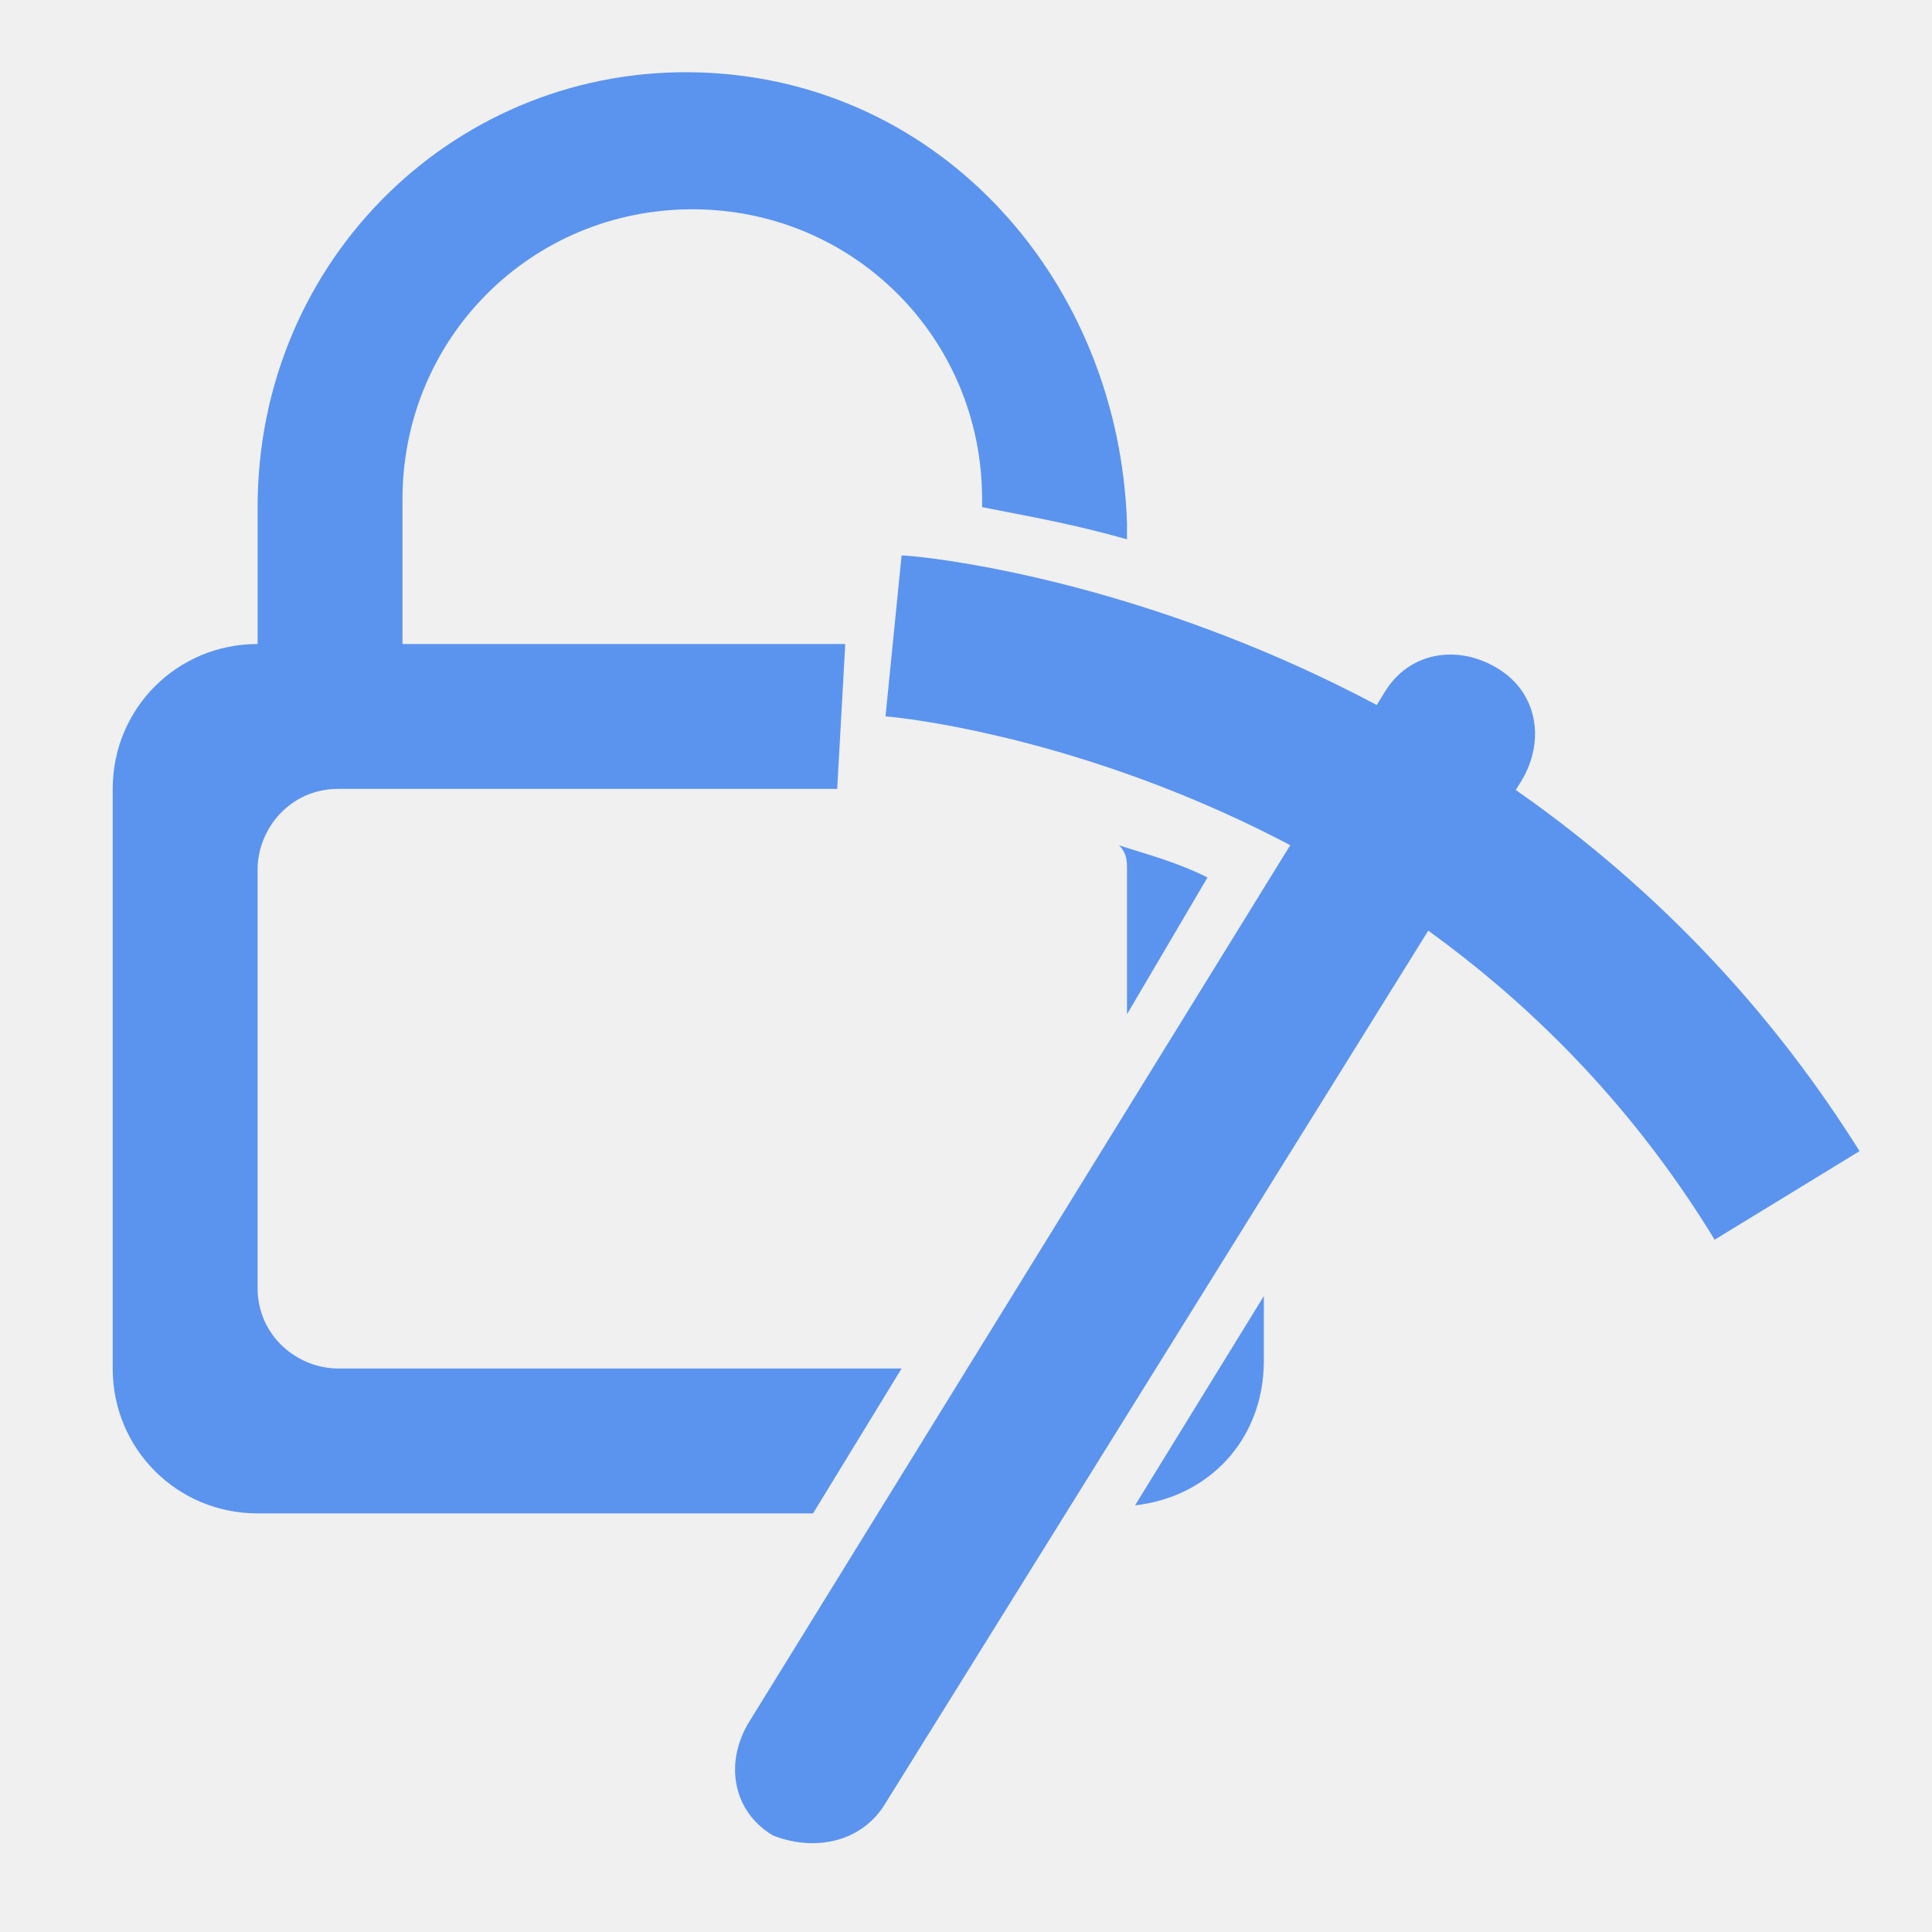
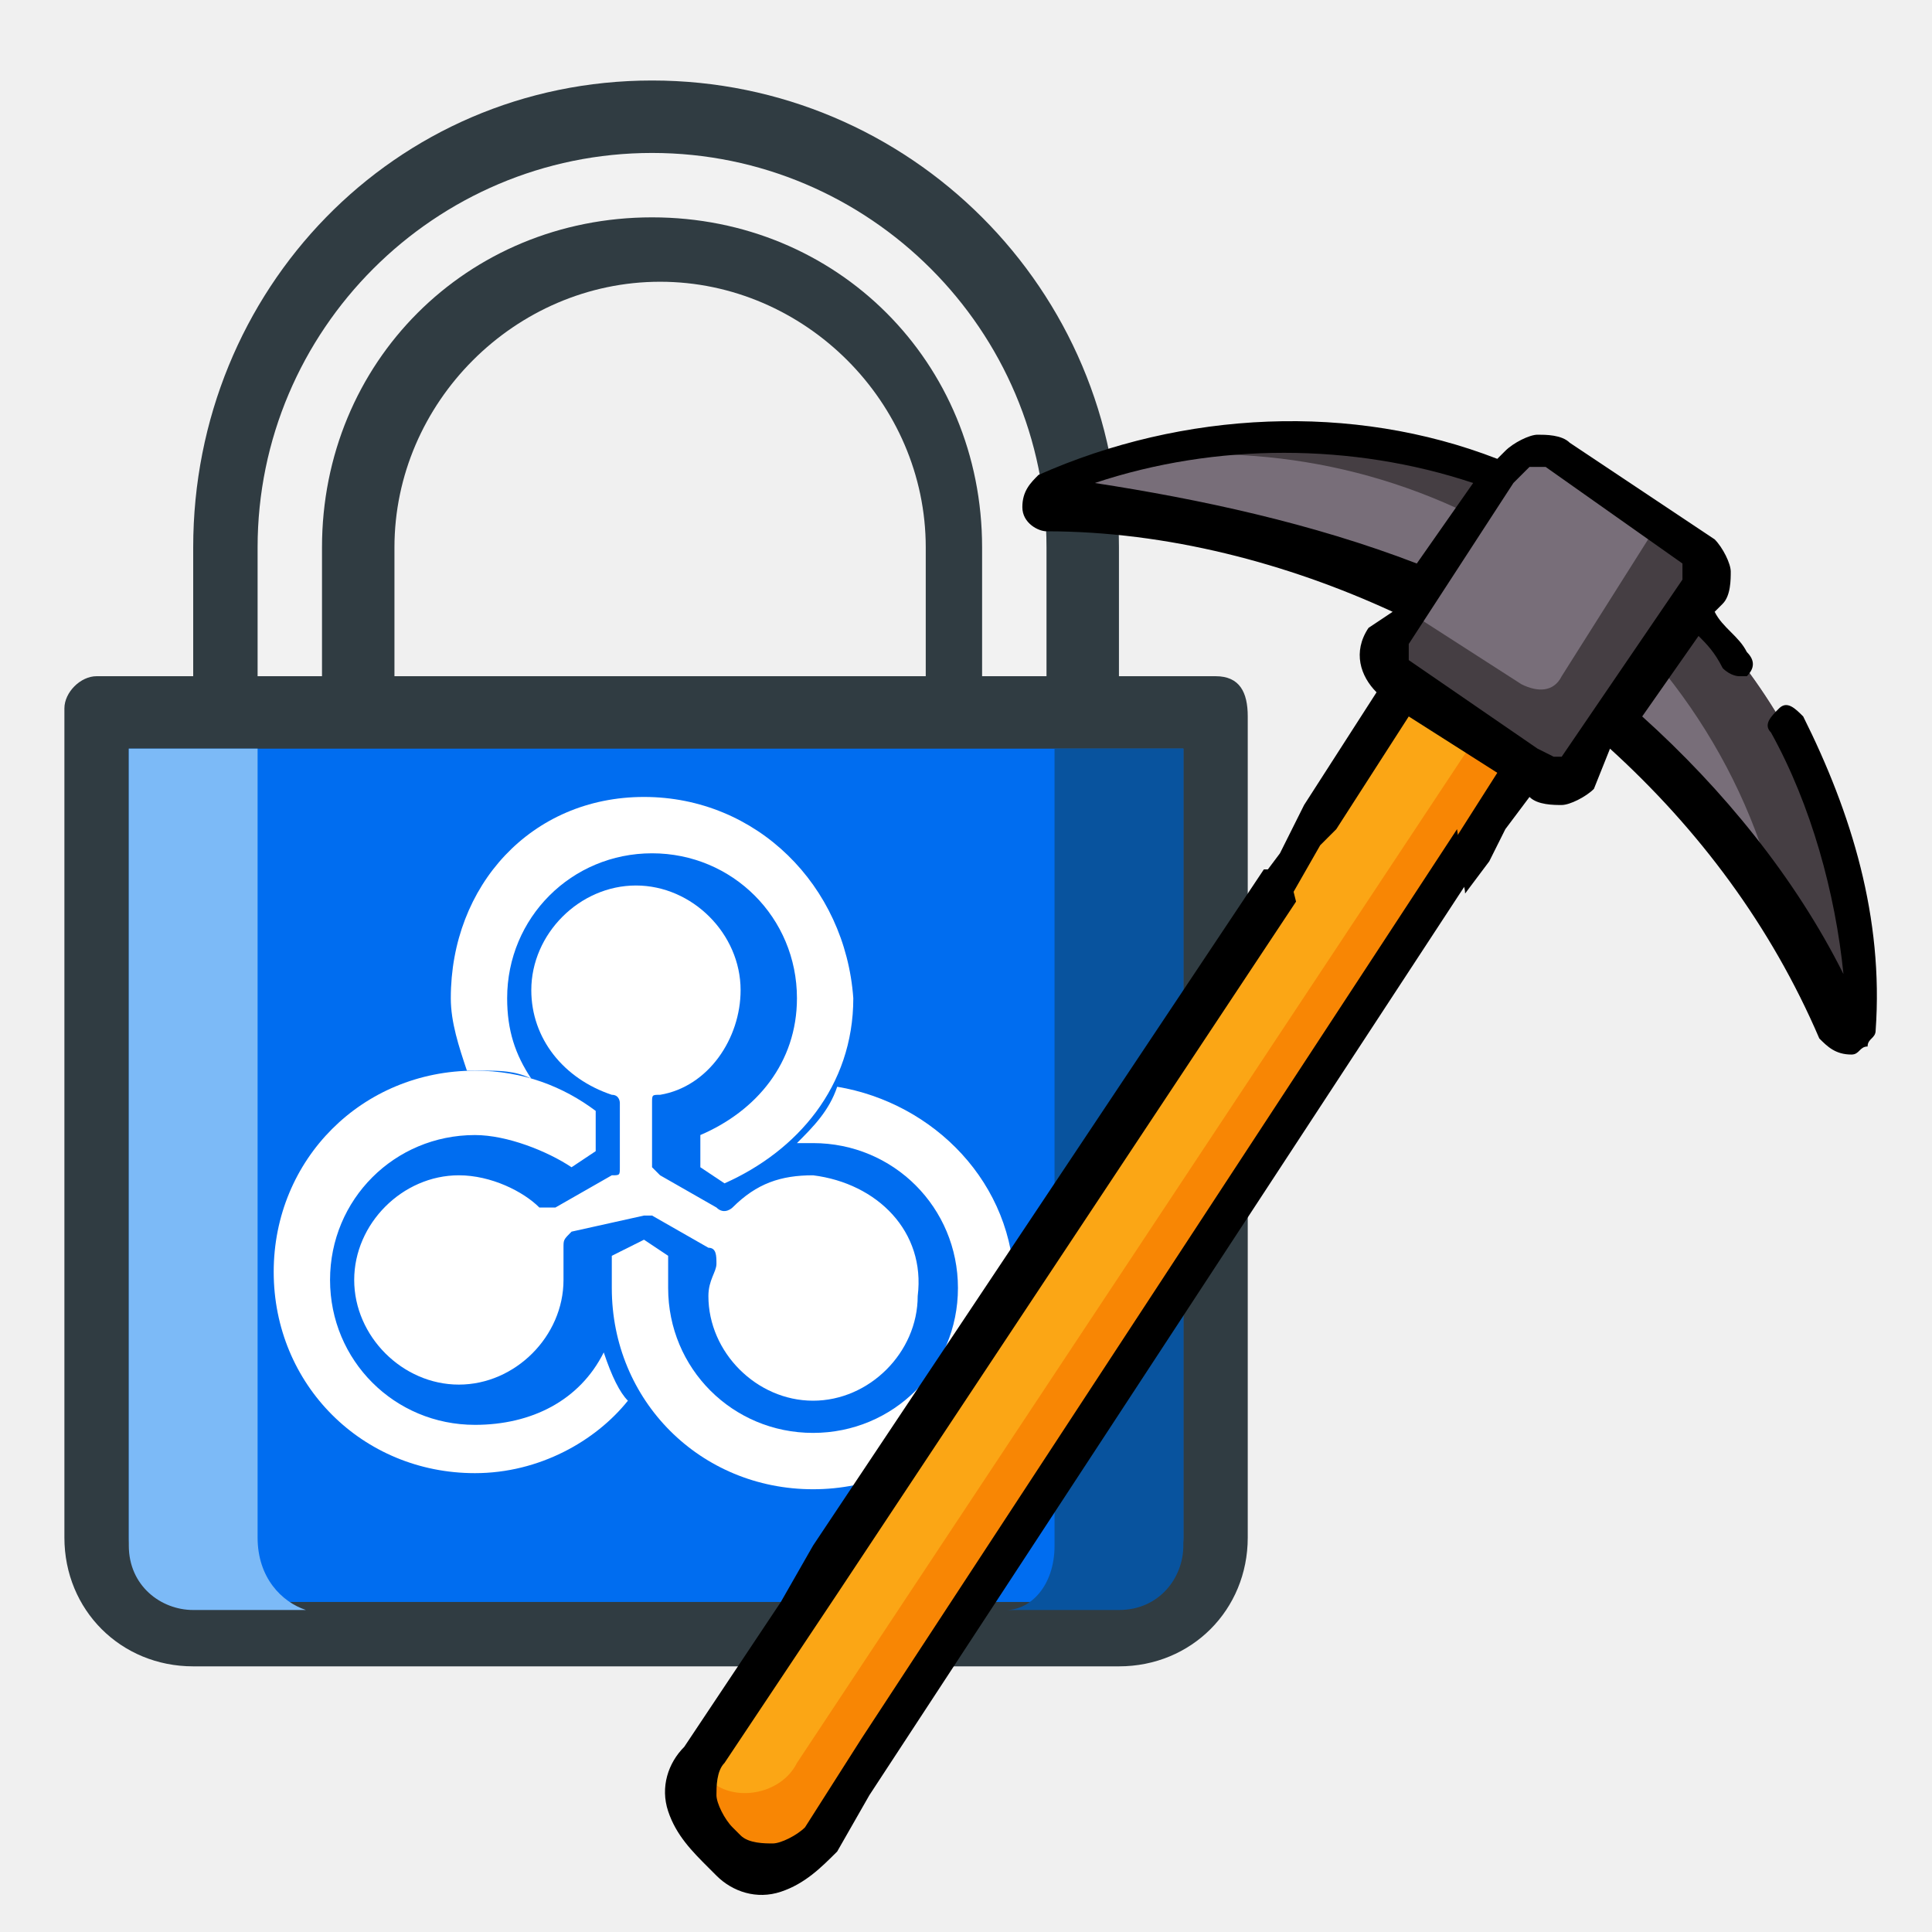
<svg xmlns="http://www.w3.org/2000/svg" version="1.1" id="ic_unlock_staking" x="0px" y="0px" viewBox="0 0 24 24" style="enable-background:new 0 0 24 24;" xml:space="preserve">
  <style type="text/css">
- 	.st0{fill:#5B94EF;}
+ 	.st0{fill:#303C42;}
+ 	.st1{fill:#F2F2F2;}
+ 	.st2{fill:#006DF0;}
+ 	.st3{fill:#7CBAF7;}
+ 	.st4{fill:#08539E;}
+ 	.st5{fill:#FFFFFF;}
+ 	.st6{fill:#FBA615;}
+ 	.st7{fill:#F88604;}
+ 	.st8{fill:#786E79;}
+ 	.st9{fill:#453E43;}
</style>
-   <path id="Path_18899" class="st0" d="M14.1,18.7c0.9-0.1,1.6-0.8,1.6-1.8v-0.8L14.1,18.7z M15,10.9c-0.4-0.2-0.8-0.3-1.1-0.4  c0.1,0.1,0.1,0.2,0.1,0.3v1.8L15,10.9z M8.7,0.9c-3-0.1-5.5,2.3-5.5,5.4V8c-1,0-1.8,0.8-1.8,1.8V17c0,1,0.8,1.8,1.8,1.8h6.9l1.1-1.8  h-7c-0.5,0-1-0.4-1-1v-5.2c0-0.5,0.4-1,1-1h6.2L10.5,8H5V6.2c0-2,1.6-3.6,3.6-3.6c2,0,3.6,1.6,3.6,3.6v0.1c0.5,0.1,1.1,0.2,1.8,0.4  V6.5C13.9,3.5,11.7,1,8.7,0.9z" />
  <g>
-     <path class="st0" d="M21.3,15.4C17.7,9.5,11.1,8.9,11,8.9l0.2-2c0.3,0,7.7,0.7,11.9,7.4L21.3,15.4z" />
+     <path class="st0" d="M15.1,8.4h-1.2V6.8c0-3.2-2.6-5.8-5.8-5.8S2.4,3.6,2.4,6.8v1.6H1.2c-0.2,0-0.4,0.2-0.4,0.4v10.3   c0,0.9,0.7,1.6,1.6,1.6h11.5c0.9,0,1.6-0.7,1.6-1.6V8.9C15.5,8.6,15.4,8.4,15.1,8.4z M11.4,8.4H4.9V6.8c0-1.8,1.5-3.3,3.3-3.3   s3.3,1.5,3.3,3.3V8.4z" />
+     <path class="st1" d="M3.2,6.8c0-2.7,2.2-4.9,4.9-4.9s4.9,2.2,4.9,4.9v1.6h-0.8V6.8c0-2.3-1.8-4.1-4.1-4.1S4,4.5,4,6.8v1.6H3.2V6.8z   " />
+     <path class="st2" d="M14.7,19.1c0,0.5-0.4,0.8-0.8,0.8H2.4c-0.5,0-0.8-0.4-0.8-0.8V9.3h13.1V19.1z" />
+     <path class="st3" d="M3.2,19.1V9.3H1.6v9.9c0,0.5,0.4,0.8,0.8,0.8h1.4C3.5,19.9,3.2,19.6,3.2,19.1z" />
+     <path class="st4" d="M13.1,9.3v9.9c0,0.5-0.3,0.8-0.6,0.8h1.4c0.5,0,0.8-0.4,0.8-0.8V9.3H13.1L13.1,9.3z" />
+     <path class="st5" d="M10.1,14.6c-0.4,0-0.7,0.1-1,0.4c0,0-0.1,0.1-0.2,0l-0.7-0.4c0,0-0.1-0.1-0.1-0.1l0-0.8c0-0.1,0-0.1,0.1-0.1   c0.6-0.1,1-0.7,1-1.3c0-0.7-0.6-1.3-1.3-1.3c-0.7,0-1.3,0.6-1.3,1.3c0,0.6,0.4,1.1,1,1.3c0.1,0,0.1,0.1,0.1,0.1l0,0.8   c0,0.1,0,0.1-0.1,0.1l-0.7,0.4c-0.1,0-0.1,0-0.2,0c-0.2-0.2-0.6-0.4-1-0.4c-0.7,0-1.3,0.6-1.3,1.3c0,0.7,0.6,1.3,1.3,1.3   c0.7,0,1.3-0.6,1.3-1.3c0-0.1,0-0.2,0-0.4c0-0.1,0-0.1,0.1-0.2L8,15.1c0,0,0.1,0,0.1,0l0.7,0.4c0.1,0,0.1,0.1,0.1,0.2   c0,0.1-0.1,0.2-0.1,0.4c0,0.7,0.6,1.3,1.3,1.3c0.7,0,1.3-0.6,1.3-1.3C11.5,15.3,10.9,14.7,10.1,14.6z" />
+     <path class="st5" d="M7.5,16.8c-0.3,0.6-0.9,0.9-1.6,0.9c-1,0-1.8-0.8-1.8-1.8c0-1,0.8-1.8,1.8-1.8c0.4,0,0.9,0.2,1.2,0.4l0.3-0.2   l0-0.5c-0.4-0.3-0.9-0.5-1.5-0.5c-1.4,0-2.5,1.1-2.5,2.5s1.1,2.5,2.5,2.5c0.8,0,1.5-0.4,1.9-0.9C7.7,17.3,7.6,17.1,7.5,16.8z" />
+     <path class="st5" d="M8,9.9c-1.4,0-2.4,1.1-2.4,2.5c0,0.3,0.1,0.6,0.2,0.9c0.1,0,0.1,0,0.2,0c0.2,0,0.4,0,0.6,0.1   c-0.2-0.3-0.3-0.6-0.3-1c0-1,0.8-1.8,1.8-1.8c1,0,1.8,0.8,1.8,1.8c0,0.8-0.5,1.4-1.2,1.7l0,0.4l0.3,0.2c0.9-0.4,1.6-1.2,1.6-2.3   C10.5,11,9.4,9.9,8,9.9z" />
+     <path class="st5" d="M10.4,13.5c-0.1,0.3-0.3,0.5-0.5,0.7c0.1,0,0.1,0,0.2,0c1,0,1.8,0.8,1.8,1.8c0,1-0.8,1.8-1.8,1.8   c-1,0-1.8-0.8-1.8-1.8c0-0.1,0-0.2,0-0.4l-0.3-0.2l-0.4,0.2c0,0.1,0,0.2,0,0.4c0,1.4,1.1,2.5,2.5,2.5c1.4,0,2.5-1.1,2.5-2.5   C12.6,14.7,11.6,13.7,10.4,13.5z" />
  </g>
  <g>
-     <path class="st0" d="M9.6,22.8L9.6,22.8c-0.5-0.3-0.6-0.9-0.3-1.4l7.9-12.8c0.3-0.5,0.9-0.6,1.4-0.3l0,0c0.5,0.3,0.6,0.9,0.3,1.4   L11,22.4C10.7,22.9,10.1,23,9.6,22.8z" />
+     <g>
+       <path class="st6" d="M9.1,23L9.1,23c-0.5-0.3-0.6-0.8-0.3-1.2l9.8-14.9l1.5,1l-9.8,14.9C10,23.1,9.5,23.2,9.1,23L9.1,23z" />
+     </g>
+     <path class="st7" d="M19.5,7.4L9.9,21.9c-0.2,0.4-0.8,0.5-1.1,0.2l-0.1-0.1c0,0.3,0.1,0.6,0.4,0.8L9.1,23c0.4,0.2,0.9,0.1,1.1-0.2   l9.8-14.9L19.5,7.4z" />
+     <g>
+       <path class="st8" d="M18.9,8.1c1.8,1.2,3.2,2.9,4,4.7c0,0.1,0.2,0.1,0.2,0c0.1-2.4-1.1-4.8-3.2-6.2s-4.8-1.5-7-0.5    c-0.1,0-0.1,0.2,0,0.2C15,6.3,17,6.9,18.9,8.1L18.9,8.1z" />
+     </g>
+     <g>
+       <path class="st9" d="M19.9,6.6c-1.8-1.2-3.9-1.5-5.9-0.9c1.7-0.2,3.4,0.1,5,1.1c1.6,1.1,2.7,2.7,3.1,4.5c0.3,0.5,0.6,1,0.9,1.6    c0,0.1,0.2,0.1,0.2,0C23.2,10.4,22,8,19.9,6.6L19.9,6.6z" />
+     </g>
+     <g>
+       <path class="st8" d="M19.2,9.6l-1.8-1.2c-0.2-0.1-0.2-0.3-0.1-0.5l1.5-2.3c0.1-0.2,0.3-0.2,0.5-0.1L21,6.8    c0.2,0.1,0.2,0.3,0.1,0.5l-1.5,2.3C19.5,9.7,19.3,9.7,19.2,9.6z" />
+     </g>
+     <g>
+       <path class="st9" d="M20.6,6.5l-1.2,1.9c-0.1,0.2-0.3,0.2-0.5,0.1l-1.4-0.9L17.2,8c-0.1,0.2-0.1,0.4,0.1,0.5l1.8,1.2    c0.2,0.1,0.4,0.1,0.5-0.1l1.5-2.3c0.1-0.2,0.1-0.4-0.1-0.5L20.6,6.5z" />
+     </g>
+     <g>
+       <path d="M10.4,19.8L10.4,19.8L9,21.9c-0.1,0.1-0.1,0.3-0.1,0.4c0,0.1,0.1,0.3,0.2,0.4l0.1,0.1c0.1,0.1,0.3,0.1,0.4,0.1    c0.1,0,0.3-0.1,0.4-0.2l0.7-1.1l0,0l7.4-11.3l0.1,0.7l-7.4,11.3l-0.4,0.7c-0.2,0.2-0.4,0.4-0.7,0.5c-0.3,0.1-0.6,0-0.8-0.2    l-0.1-0.1c-0.2-0.2-0.4-0.4-0.5-0.7c-0.1-0.3,0-0.6,0.2-0.8l1.2-1.8l0.4-0.7l0,0l5.6-8.4c0.1,0,0.1,0,0.2,0c0,0,0,0,0.1,0l0.1,0.4    L10.4,19.8z" />
+       <path d="M22.4,8.9c-0.1-0.1-0.2-0.2-0.3-0.1c-0.1,0.1-0.2,0.2-0.1,0.3c0.5,0.9,0.8,2,0.9,3c-0.6-1.2-1.5-2.3-2.5-3.2l0.7-1    c0.1,0.1,0.2,0.2,0.3,0.4c0.1,0.1,0.2,0.1,0.2,0.1c0,0,0.1,0,0.1,0c0.1-0.1,0.1-0.2,0-0.3c-0.1-0.2-0.3-0.3-0.4-0.5l0.1-0.1    c0.1-0.1,0.1-0.3,0.1-0.4c0-0.1-0.1-0.3-0.2-0.4l-1.8-1.2c-0.1-0.1-0.3-0.1-0.4-0.1s-0.3,0.1-0.4,0.2l-0.1,0.1    c-1.8-0.7-3.9-0.6-5.7,0.2c-0.1,0.1-0.2,0.2-0.2,0.4c0,0.2,0.2,0.3,0.3,0.3c1.5,0,3,0.4,4.3,1L17,7.8c-0.2,0.3-0.1,0.6,0.1,0.8    L16.2,10L16,10.4l-0.1,0.2L15.6,11l0,0c0.2,0,0.3,0.1,0.3,0.2c0,0,0.1,0,0.1,0l0,0l0.4-0.7l0,0l0.2-0.2c0,0,0,0,0,0l0.9-1.4    l1.1,0.7l-0.7,1.1c0.1,0.1,0.3,0.2,0.3,0.4c0,0,0,0,0,0l0,0l0.3-0.4l0.2-0.4l0.3-0.4c0.1,0.1,0.3,0.1,0.4,0.1    c0.1,0,0.3-0.1,0.4-0.2L20,9.3c1.1,1,2,2.2,2.6,3.6c0.1,0.1,0.2,0.2,0.4,0.2c0.1,0,0.1-0.1,0.2-0.1c0-0.1,0.1-0.1,0.1-0.2    C23.4,11.4,23,10.1,22.4,8.9z M13.6,6c1.5-0.5,3.2-0.5,4.7,0l-0.7,1C16.3,6.5,14.9,6.2,13.6,6z M19.4,9.4c0,0-0.1,0-0.1,0    l-0.2-0.1l-1.6-1.1c0,0,0,0,0-0.1c0,0,0,0,0-0.1l1.3-2L19,5.8c0,0,0,0,0.1,0c0,0,0,0,0.1,0L20.9,7c0,0,0,0,0,0.1c0,0,0,0,0,0.1    L19.4,9.4z" />
+     </g>
  </g>
</svg>
